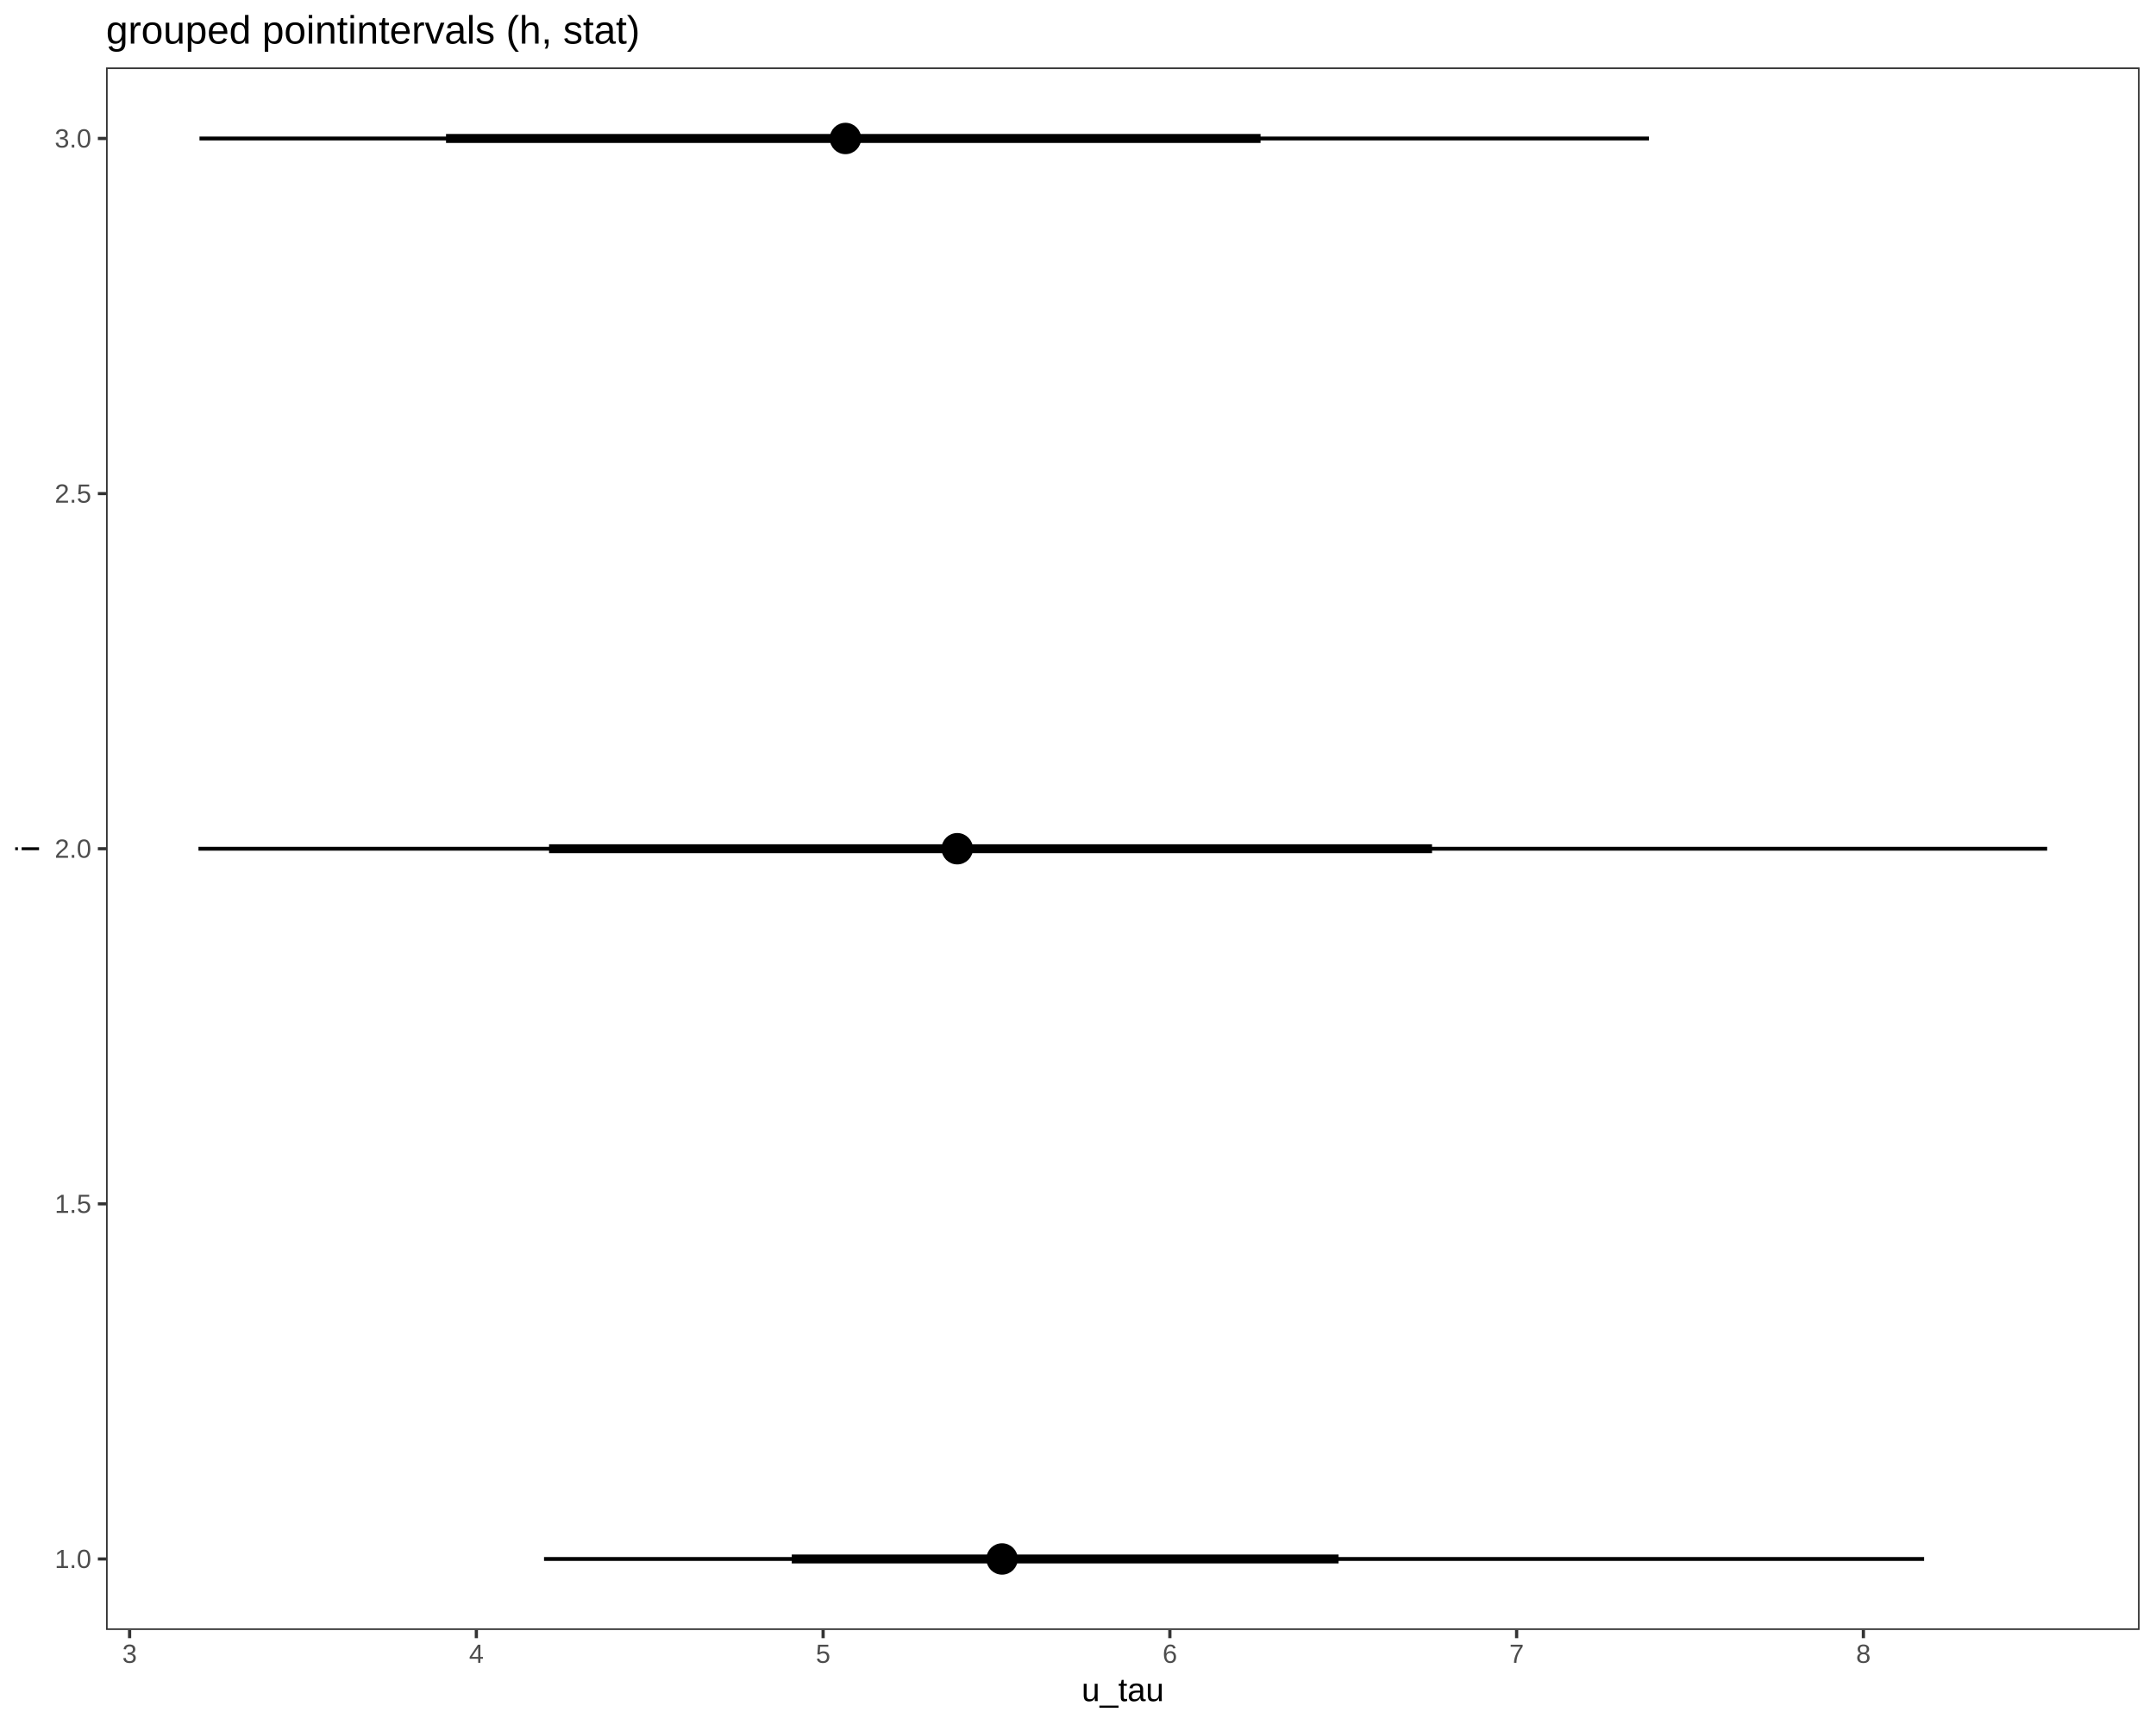
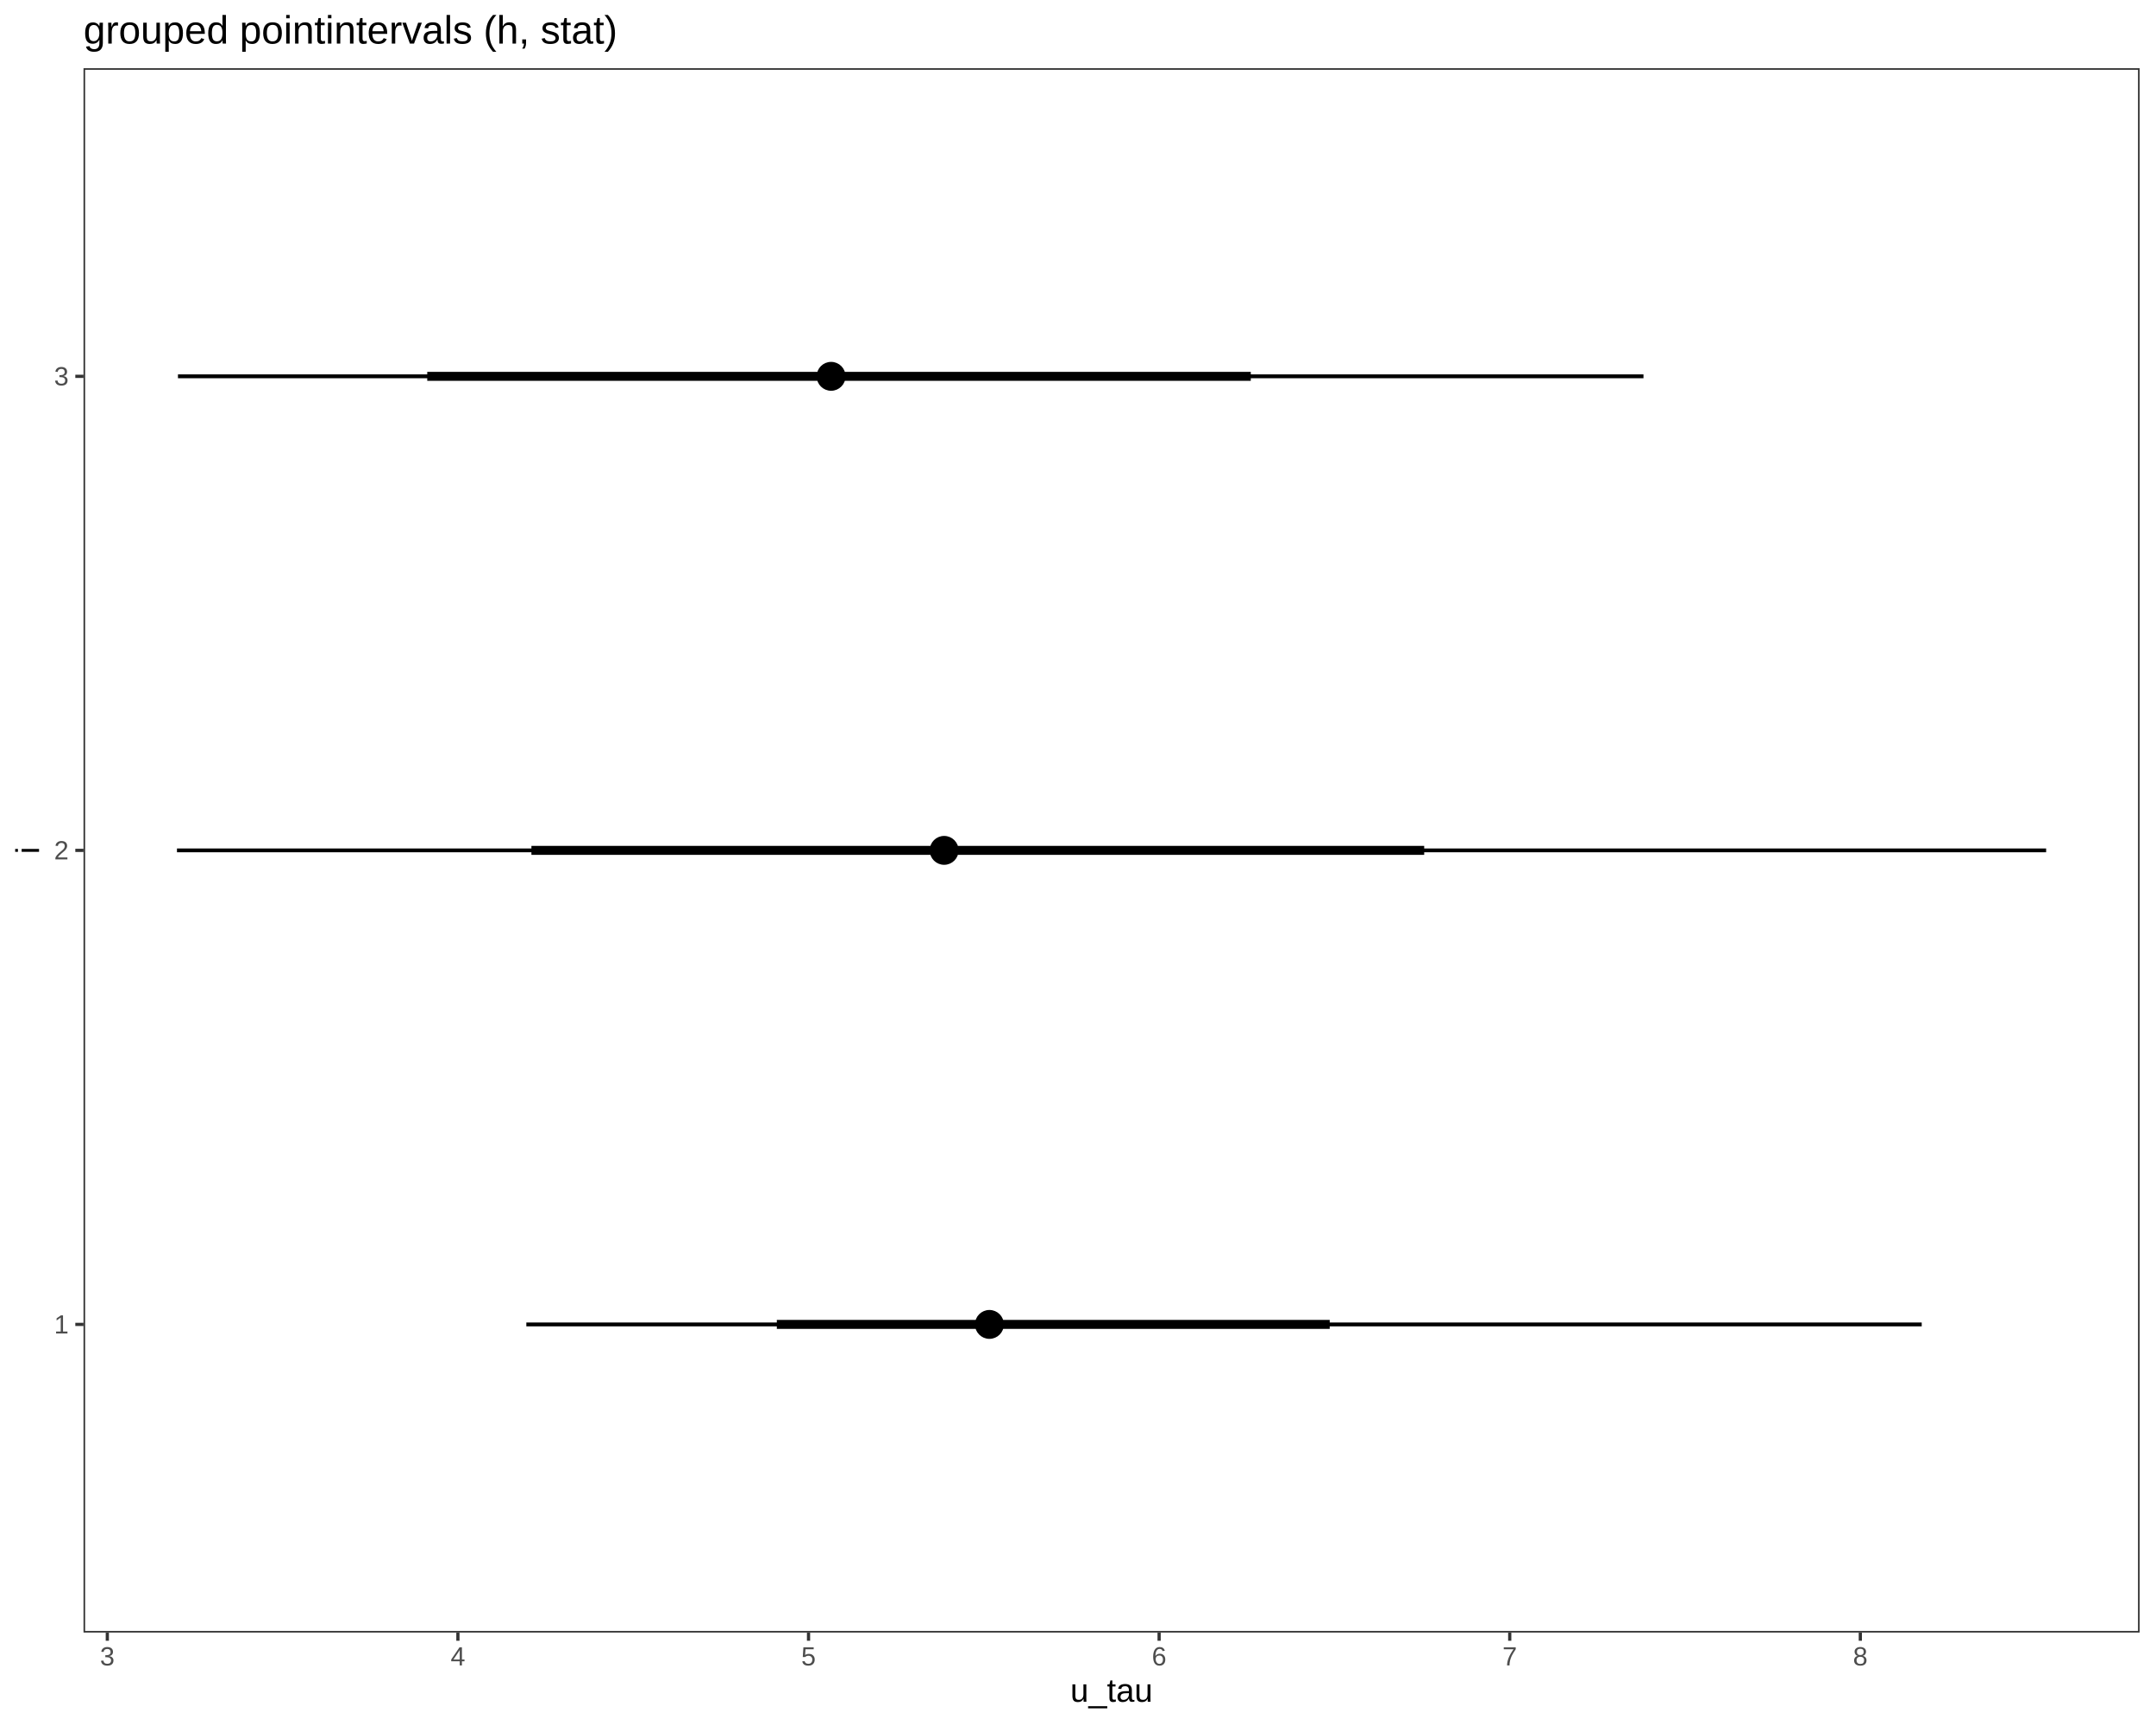
<svg xmlns="http://www.w3.org/2000/svg" viewBox="0 0 720.00 576.00">
  <defs>
    <style type="text/css">
    line, polyline, polygon, path, rect, circle {
      fill: none;
      stroke: #000000;
      stroke-linecap: round;
      stroke-linejoin: round;
      stroke-miterlimit: 10.00;
    }
  </style>
  </defs>
  <rect width="100%" height="100%" style="stroke: none; fill: #FFFFFF;" />
  <rect x="0.00" y="0.00" width="720.00" height="576.00" style="stroke-width: 1.07; stroke: #FFFFFF; fill: #FFFFFF;" />
  <defs>
-     <clipPath id="cpMzUuNDJ8NzE0LjUyfDU0NC4yN3wyMi41Mg==">
-       <rect x="35.42" y="22.52" width="679.10" height="521.75" />
+     <clipPath id="cpMjcuODl8NzE0LjUyfDU0NS4xM3wyMi43Nw==">
+       <rect x="27.89" y="22.77" width="686.64" height="522.36" />
    </clipPath>
  </defs>
-   <rect x="35.42" y="22.52" width="679.10" height="521.75" style="stroke-width: 1.07; stroke: none; fill: #FFFFFF;" clip-path="url(#cpMzUuNDJ8NzE0LjUyfDU0NC4yN3wyMi41Mg==)" />
-   <line x1="264.41" y1="520.56" x2="447.02" y2="520.56" style="stroke-width: 2.99; stroke-linecap: butt;" clip-path="url(#cpMzUuNDJ8NzE0LjUyfDU0NC4yN3wyMi41Mg==)" />
-   <line x1="181.68" y1="520.56" x2="642.56" y2="520.56" style="stroke-width: 1.28; stroke-linecap: butt;" clip-path="url(#cpMzUuNDJ8NzE0LjUyfDU0NC4yN3wyMi41Mg==)" />
-   <line x1="183.36" y1="283.40" x2="478.23" y2="283.40" style="stroke-width: 2.99; stroke-linecap: butt;" clip-path="url(#cpMzUuNDJ8NzE0LjUyfDU0NC4yN3wyMi41Mg==)" />
-   <line x1="66.28" y1="283.40" x2="683.65" y2="283.40" style="stroke-width: 1.28; stroke-linecap: butt;" clip-path="url(#cpMzUuNDJ8NzE0LjUyfDU0NC4yN3wyMi41Mg==)" />
-   <line x1="148.95" y1="46.24" x2="420.96" y2="46.24" style="stroke-width: 2.99; stroke-linecap: butt;" clip-path="url(#cpMzUuNDJ8NzE0LjUyfDU0NC4yN3wyMi41Mg==)" />
-   <line x1="66.62" y1="46.24" x2="550.66" y2="46.24" style="stroke-width: 1.28; stroke-linecap: butt;" clip-path="url(#cpMzUuNDJ8NzE0LjUyfDU0NC4yN3wyMi41Mg==)" />
-   <circle cx="334.64" cy="520.56" r="3.40pt" style="stroke-width: 1.42; fill: #000000;" clip-path="url(#cpMzUuNDJ8NzE0LjUyfDU0NC4yN3wyMi41Mg==)" />
-   <circle cx="334.64" cy="520.56" r="1.86pt" style="stroke-width: 1.42; fill: #000000;" clip-path="url(#cpMzUuNDJ8NzE0LjUyfDU0NC4yN3wyMi41Mg==)" />
-   <circle cx="319.68" cy="283.40" r="3.40pt" style="stroke-width: 1.42; fill: #000000;" clip-path="url(#cpMzUuNDJ8NzE0LjUyfDU0NC4yN3wyMi41Mg==)" />
-   <circle cx="319.68" cy="283.40" r="1.86pt" style="stroke-width: 1.42; fill: #000000;" clip-path="url(#cpMzUuNDJ8NzE0LjUyfDU0NC4yN3wyMi41Mg==)" />
-   <circle cx="282.34" cy="46.24" r="3.40pt" style="stroke-width: 1.42; fill: #000000;" clip-path="url(#cpMzUuNDJ8NzE0LjUyfDU0NC4yN3wyMi41Mg==)" />
-   <circle cx="282.34" cy="46.24" r="1.86pt" style="stroke-width: 1.42; fill: #000000;" clip-path="url(#cpMzUuNDJ8NzE0LjUyfDU0NC4yN3wyMi41Mg==)" />
-   <rect x="35.42" y="22.52" width="679.10" height="521.75" style="stroke-width: 1.07; stroke: #333333;" clip-path="url(#cpMzUuNDJ8NzE0LjUyfDU0NC4yN3wyMi41Mg==)" />
+   <rect x="27.89" y="22.77" width="686.64" height="522.36" style="stroke-width: 1.07; stroke: none; fill: #FFFFFF;" clip-path="url(#cpMjcuODl8NzE0LjUyfDU0NS4xM3wyMi43Nw==)" />
+   <line x1="59.10" y1="283.95" x2="683.31" y2="283.95" style="stroke-width: 1.28; stroke-linecap: butt;" clip-path="url(#cpMjcuODl8NzE0LjUyfDU0NS4xM3wyMi43Nw==)" />
+   <line x1="59.43" y1="125.66" x2="548.84" y2="125.66" style="stroke-width: 1.28; stroke-linecap: butt;" clip-path="url(#cpMjcuODl8NzE0LjUyfDU0NS4xM3wyMi43Nw==)" />
+   <line x1="175.77" y1="442.24" x2="641.76" y2="442.24" style="stroke-width: 1.28; stroke-linecap: butt;" clip-path="url(#cpMjcuODl8NzE0LjUyfDU0NS4xM3wyMi43Nw==)" />
+   <line x1="177.47" y1="283.95" x2="475.61" y2="283.95" style="stroke-width: 2.99; stroke-linecap: butt;" clip-path="url(#cpMjcuODl8NzE0LjUyfDU0NS4xM3wyMi43Nw==)" />
+   <line x1="142.68" y1="125.66" x2="417.70" y2="125.66" style="stroke-width: 2.99; stroke-linecap: butt;" clip-path="url(#cpMjcuODl8NzE0LjUyfDU0NS4xM3wyMi43Nw==)" />
+   <line x1="259.42" y1="442.24" x2="444.06" y2="442.24" style="stroke-width: 2.99; stroke-linecap: butt;" clip-path="url(#cpMjcuODl8NzE0LjUyfDU0NS4xM3wyMi43Nw==)" />
+   <circle cx="315.30" cy="283.95" r="1.68pt" style="stroke-width: 1.06; fill: #000000;" clip-path="url(#cpMjcuODl8NzE0LjUyfDU0NS4xM3wyMi43Nw==)" />
+   <circle cx="277.55" cy="125.66" r="1.68pt" style="stroke-width: 1.06; fill: #000000;" clip-path="url(#cpMjcuODl8NzE0LjUyfDU0NS4xM3wyMi43Nw==)" />
+   <circle cx="330.42" cy="442.24" r="1.68pt" style="stroke-width: 1.06; fill: #000000;" clip-path="url(#cpMjcuODl8NzE0LjUyfDU0NS4xM3wyMi43Nw==)" />
+   <circle cx="315.30" cy="283.95" r="3.22pt" style="stroke-width: 1.06; fill: #000000;" clip-path="url(#cpMjcuODl8NzE0LjUyfDU0NS4xM3wyMi43Nw==)" />
+   <circle cx="277.55" cy="125.66" r="3.22pt" style="stroke-width: 1.06; fill: #000000;" clip-path="url(#cpMjcuODl8NzE0LjUyfDU0NS4xM3wyMi43Nw==)" />
+   <circle cx="330.42" cy="442.24" r="3.22pt" style="stroke-width: 1.06; fill: #000000;" clip-path="url(#cpMjcuODl8NzE0LjUyfDU0NS4xM3wyMi43Nw==)" />
+   <rect x="27.89" y="22.77" width="686.64" height="522.36" style="stroke-width: 1.07; stroke: #333333;" clip-path="url(#cpMjcuODl8NzE0LjUyfDU0NS4xM3wyMi43Nw==)" />
  <defs>
    <clipPath id="cpMC4wMHw3MjAuMDB8NTc2LjAwfDAuMDA=">
      <rect x="0.00" y="0.00" width="720.00" height="576.00" />
    </clipPath>
  </defs>
  <g clip-path="url(#cpMC4wMHw3MjAuMDB8NTc2LjAwfDAuMDA=)">
-     <text x="18.27" y="523.58" style="font-size: 8.80px; fill: #4D4D4D; font-family: Liberation Sans;" textLength="12.22px" lengthAdjust="spacingAndGlyphs">1.0</text>
+     <text x="18.06" y="445.27" style="font-size: 8.80px; fill: #4D4D4D; font-family: Liberation Sans;" textLength="4.89px" lengthAdjust="spacingAndGlyphs">1</text>
  </g>
  <g clip-path="url(#cpMC4wMHw3MjAuMDB8NTc2LjAwfDAuMDA=)">
-     <text x="18.27" y="405.00" style="font-size: 8.80px; fill: #4D4D4D; font-family: Liberation Sans;" textLength="12.22px" lengthAdjust="spacingAndGlyphs">1.5</text>
+     <text x="18.06" y="286.97" style="font-size: 8.80px; fill: #4D4D4D; font-family: Liberation Sans;" textLength="4.89px" lengthAdjust="spacingAndGlyphs">2</text>
  </g>
  <g clip-path="url(#cpMC4wMHw3MjAuMDB8NTc2LjAwfDAuMDA=)">
-     <text x="18.27" y="286.42" style="font-size: 8.80px; fill: #4D4D4D; font-family: Liberation Sans;" textLength="12.22px" lengthAdjust="spacingAndGlyphs">2.0</text>
+     <text x="18.06" y="128.68" style="font-size: 8.80px; fill: #4D4D4D; font-family: Liberation Sans;" textLength="4.89px" lengthAdjust="spacingAndGlyphs">3</text>
+   </g>
+   <polyline points="25.15,442.24 27.89,442.24 " style="stroke-width: 1.07; stroke: #333333; stroke-linecap: butt;" clip-path="url(#cpMC4wMHw3MjAuMDB8NTc2LjAwfDAuMDA=)" />
+   <polyline points="25.15,283.95 27.89,283.95 " style="stroke-width: 1.07; stroke: #333333; stroke-linecap: butt;" clip-path="url(#cpMC4wMHw3MjAuMDB8NTc2LjAwfDAuMDA=)" />
+   <polyline points="25.15,125.66 27.89,125.66 " style="stroke-width: 1.07; stroke: #333333; stroke-linecap: butt;" clip-path="url(#cpMC4wMHw3MjAuMDB8NTc2LjAwfDAuMDA=)" />
+   <polyline points="35.84,547.87 35.84,545.13 " style="stroke-width: 1.07; stroke: #333333; stroke-linecap: butt;" clip-path="url(#cpMC4wMHw3MjAuMDB8NTc2LjAwfDAuMDA=)" />
+   <polyline points="152.92,547.87 152.92,545.13 " style="stroke-width: 1.07; stroke: #333333; stroke-linecap: butt;" clip-path="url(#cpMC4wMHw3MjAuMDB8NTc2LjAwfDAuMDA=)" />
+   <polyline points="270.01,547.87 270.01,545.13 " style="stroke-width: 1.07; stroke: #333333; stroke-linecap: butt;" clip-path="url(#cpMC4wMHw3MjAuMDB8NTc2LjAwfDAuMDA=)" />
+   <polyline points="387.09,547.87 387.09,545.13 " style="stroke-width: 1.07; stroke: #333333; stroke-linecap: butt;" clip-path="url(#cpMC4wMHw3MjAuMDB8NTc2LjAwfDAuMDA=)" />
+   <polyline points="504.18,547.87 504.18,545.13 " style="stroke-width: 1.07; stroke: #333333; stroke-linecap: butt;" clip-path="url(#cpMC4wMHw3MjAuMDB8NTc2LjAwfDAuMDA=)" />
+   <polyline points="621.26,547.87 621.26,545.13 " style="stroke-width: 1.07; stroke: #333333; stroke-linecap: butt;" clip-path="url(#cpMC4wMHw3MjAuMDB8NTc2LjAwfDAuMDA=)" />
+   <g clip-path="url(#cpMC4wMHw3MjAuMDB8NTc2LjAwfDAuMDA=)">
+     <text x="33.39" y="556.11" style="font-size: 8.80px; fill: #4D4D4D; font-family: Liberation Sans;" textLength="4.89px" lengthAdjust="spacingAndGlyphs">3</text>
  </g>
  <g clip-path="url(#cpMC4wMHw3MjAuMDB8NTc2LjAwfDAuMDA=)">
-     <text x="18.27" y="167.84" style="font-size: 8.80px; fill: #4D4D4D; font-family: Liberation Sans;" textLength="12.22px" lengthAdjust="spacingAndGlyphs">2.5</text>
+     <text x="150.48" y="556.11" style="font-size: 8.80px; fill: #4D4D4D; font-family: Liberation Sans;" textLength="4.89px" lengthAdjust="spacingAndGlyphs">4</text>
  </g>
  <g clip-path="url(#cpMC4wMHw3MjAuMDB8NTc2LjAwfDAuMDA=)">
-     <text x="18.27" y="49.26" style="font-size: 8.80px; fill: #4D4D4D; font-family: Liberation Sans;" textLength="12.22px" lengthAdjust="spacingAndGlyphs">3.0</text>
-   </g>
-   <polyline points="32.68,520.56 35.42,520.56 " style="stroke-width: 1.07; stroke: #333333; stroke-linecap: butt;" clip-path="url(#cpMC4wMHw3MjAuMDB8NTc2LjAwfDAuMDA=)" />
-   <polyline points="32.68,401.98 35.42,401.98 " style="stroke-width: 1.07; stroke: #333333; stroke-linecap: butt;" clip-path="url(#cpMC4wMHw3MjAuMDB8NTc2LjAwfDAuMDA=)" />
-   <polyline points="32.68,283.40 35.42,283.40 " style="stroke-width: 1.07; stroke: #333333; stroke-linecap: butt;" clip-path="url(#cpMC4wMHw3MjAuMDB8NTc2LjAwfDAuMDA=)" />
-   <polyline points="32.68,164.82 35.42,164.82 " style="stroke-width: 1.07; stroke: #333333; stroke-linecap: butt;" clip-path="url(#cpMC4wMHw3MjAuMDB8NTc2LjAwfDAuMDA=)" />
-   <polyline points="32.68,46.24 35.42,46.24 " style="stroke-width: 1.07; stroke: #333333; stroke-linecap: butt;" clip-path="url(#cpMC4wMHw3MjAuMDB8NTc2LjAwfDAuMDA=)" />
-   <polyline points="43.28,547.01 43.28,544.27 " style="stroke-width: 1.07; stroke: #333333; stroke-linecap: butt;" clip-path="url(#cpMC4wMHw3MjAuMDB8NTc2LjAwfDAuMDA=)" />
-   <polyline points="159.08,547.01 159.08,544.27 " style="stroke-width: 1.07; stroke: #333333; stroke-linecap: butt;" clip-path="url(#cpMC4wMHw3MjAuMDB8NTc2LjAwfDAuMDA=)" />
-   <polyline points="274.88,547.01 274.88,544.27 " style="stroke-width: 1.07; stroke: #333333; stroke-linecap: butt;" clip-path="url(#cpMC4wMHw3MjAuMDB8NTc2LjAwfDAuMDA=)" />
-   <polyline points="390.68,547.01 390.68,544.27 " style="stroke-width: 1.07; stroke: #333333; stroke-linecap: butt;" clip-path="url(#cpMC4wMHw3MjAuMDB8NTc2LjAwfDAuMDA=)" />
-   <polyline points="506.48,547.01 506.48,544.27 " style="stroke-width: 1.07; stroke: #333333; stroke-linecap: butt;" clip-path="url(#cpMC4wMHw3MjAuMDB8NTc2LjAwfDAuMDA=)" />
-   <polyline points="622.28,547.01 622.28,544.27 " style="stroke-width: 1.07; stroke: #333333; stroke-linecap: butt;" clip-path="url(#cpMC4wMHw3MjAuMDB8NTc2LjAwfDAuMDA=)" />
-   <g clip-path="url(#cpMC4wMHw3MjAuMDB8NTc2LjAwfDAuMDA=)">
-     <text x="40.84" y="555.25" style="font-size: 8.80px; fill: #4D4D4D; font-family: Liberation Sans;" textLength="4.89px" lengthAdjust="spacingAndGlyphs">3</text>
+     <text x="267.56" y="556.11" style="font-size: 8.80px; fill: #4D4D4D; font-family: Liberation Sans;" textLength="4.89px" lengthAdjust="spacingAndGlyphs">5</text>
  </g>
  <g clip-path="url(#cpMC4wMHw3MjAuMDB8NTc2LjAwfDAuMDA=)">
-     <text x="156.64" y="555.25" style="font-size: 8.80px; fill: #4D4D4D; font-family: Liberation Sans;" textLength="4.89px" lengthAdjust="spacingAndGlyphs">4</text>
+     <text x="384.65" y="556.11" style="font-size: 8.80px; fill: #4D4D4D; font-family: Liberation Sans;" textLength="4.89px" lengthAdjust="spacingAndGlyphs">6</text>
  </g>
  <g clip-path="url(#cpMC4wMHw3MjAuMDB8NTc2LjAwfDAuMDA=)">
-     <text x="272.44" y="555.25" style="font-size: 8.80px; fill: #4D4D4D; font-family: Liberation Sans;" textLength="4.89px" lengthAdjust="spacingAndGlyphs">5</text>
+     <text x="501.73" y="556.11" style="font-size: 8.80px; fill: #4D4D4D; font-family: Liberation Sans;" textLength="4.89px" lengthAdjust="spacingAndGlyphs">7</text>
  </g>
  <g clip-path="url(#cpMC4wMHw3MjAuMDB8NTc2LjAwfDAuMDA=)">
-     <text x="388.24" y="555.25" style="font-size: 8.80px; fill: #4D4D4D; font-family: Liberation Sans;" textLength="4.89px" lengthAdjust="spacingAndGlyphs">6</text>
+     <text x="618.81" y="556.11" style="font-size: 8.80px; fill: #4D4D4D; font-family: Liberation Sans;" textLength="4.89px" lengthAdjust="spacingAndGlyphs">8</text>
  </g>
  <g clip-path="url(#cpMC4wMHw3MjAuMDB8NTc2LjAwfDAuMDA=)">
-     <text x="504.04" y="555.25" style="font-size: 8.80px; fill: #4D4D4D; font-family: Liberation Sans;" textLength="4.89px" lengthAdjust="spacingAndGlyphs">7</text>
+     <text x="357.42" y="568.24" style="font-size: 11.00px; font-family: Liberation Sans;" textLength="27.56px" lengthAdjust="spacingAndGlyphs">u_tau</text>
  </g>
  <g clip-path="url(#cpMC4wMHw3MjAuMDB8NTc2LjAwfDAuMDA=)">
-     <text x="619.84" y="555.25" style="font-size: 8.80px; fill: #4D4D4D; font-family: Liberation Sans;" textLength="4.89px" lengthAdjust="spacingAndGlyphs">8</text>
+     <text transform="translate(13.04,285.17) rotate(-90)" style="font-size: 11.00px; font-family: Liberation Sans;" textLength="2.44px" lengthAdjust="spacingAndGlyphs">i</text>
  </g>
  <g clip-path="url(#cpMC4wMHw3MjAuMDB8NTc2LjAwfDAuMDA=)">
-     <text x="361.19" y="568.04" style="font-size: 11.00px; font-family: Liberation Sans;" textLength="27.56px" lengthAdjust="spacingAndGlyphs">u_tau</text>
-   </g>
-   <g clip-path="url(#cpMC4wMHw3MjAuMDB8NTc2LjAwfDAuMDA=)">
-     <text transform="translate(13.04,284.62) rotate(-90)" style="font-size: 11.00px; font-family: Liberation Sans;" textLength="2.44px" lengthAdjust="spacingAndGlyphs">i</text>
-   </g>
-   <g clip-path="url(#cpMC4wMHw3MjAuMDB8NTc2LjAwfDAuMDA=)">
-     <text x="35.42" y="14.56" style="font-size: 13.20px; font-family: Liberation Sans;" textLength="178.00px" lengthAdjust="spacingAndGlyphs">grouped pointintervals (h, stat)</text>
+     <text x="27.89" y="14.56" style="font-size: 13.20px; font-family: Liberation Sans;" textLength="178.00px" lengthAdjust="spacingAndGlyphs">grouped pointintervals (h, stat)</text>
  </g>
</svg>
